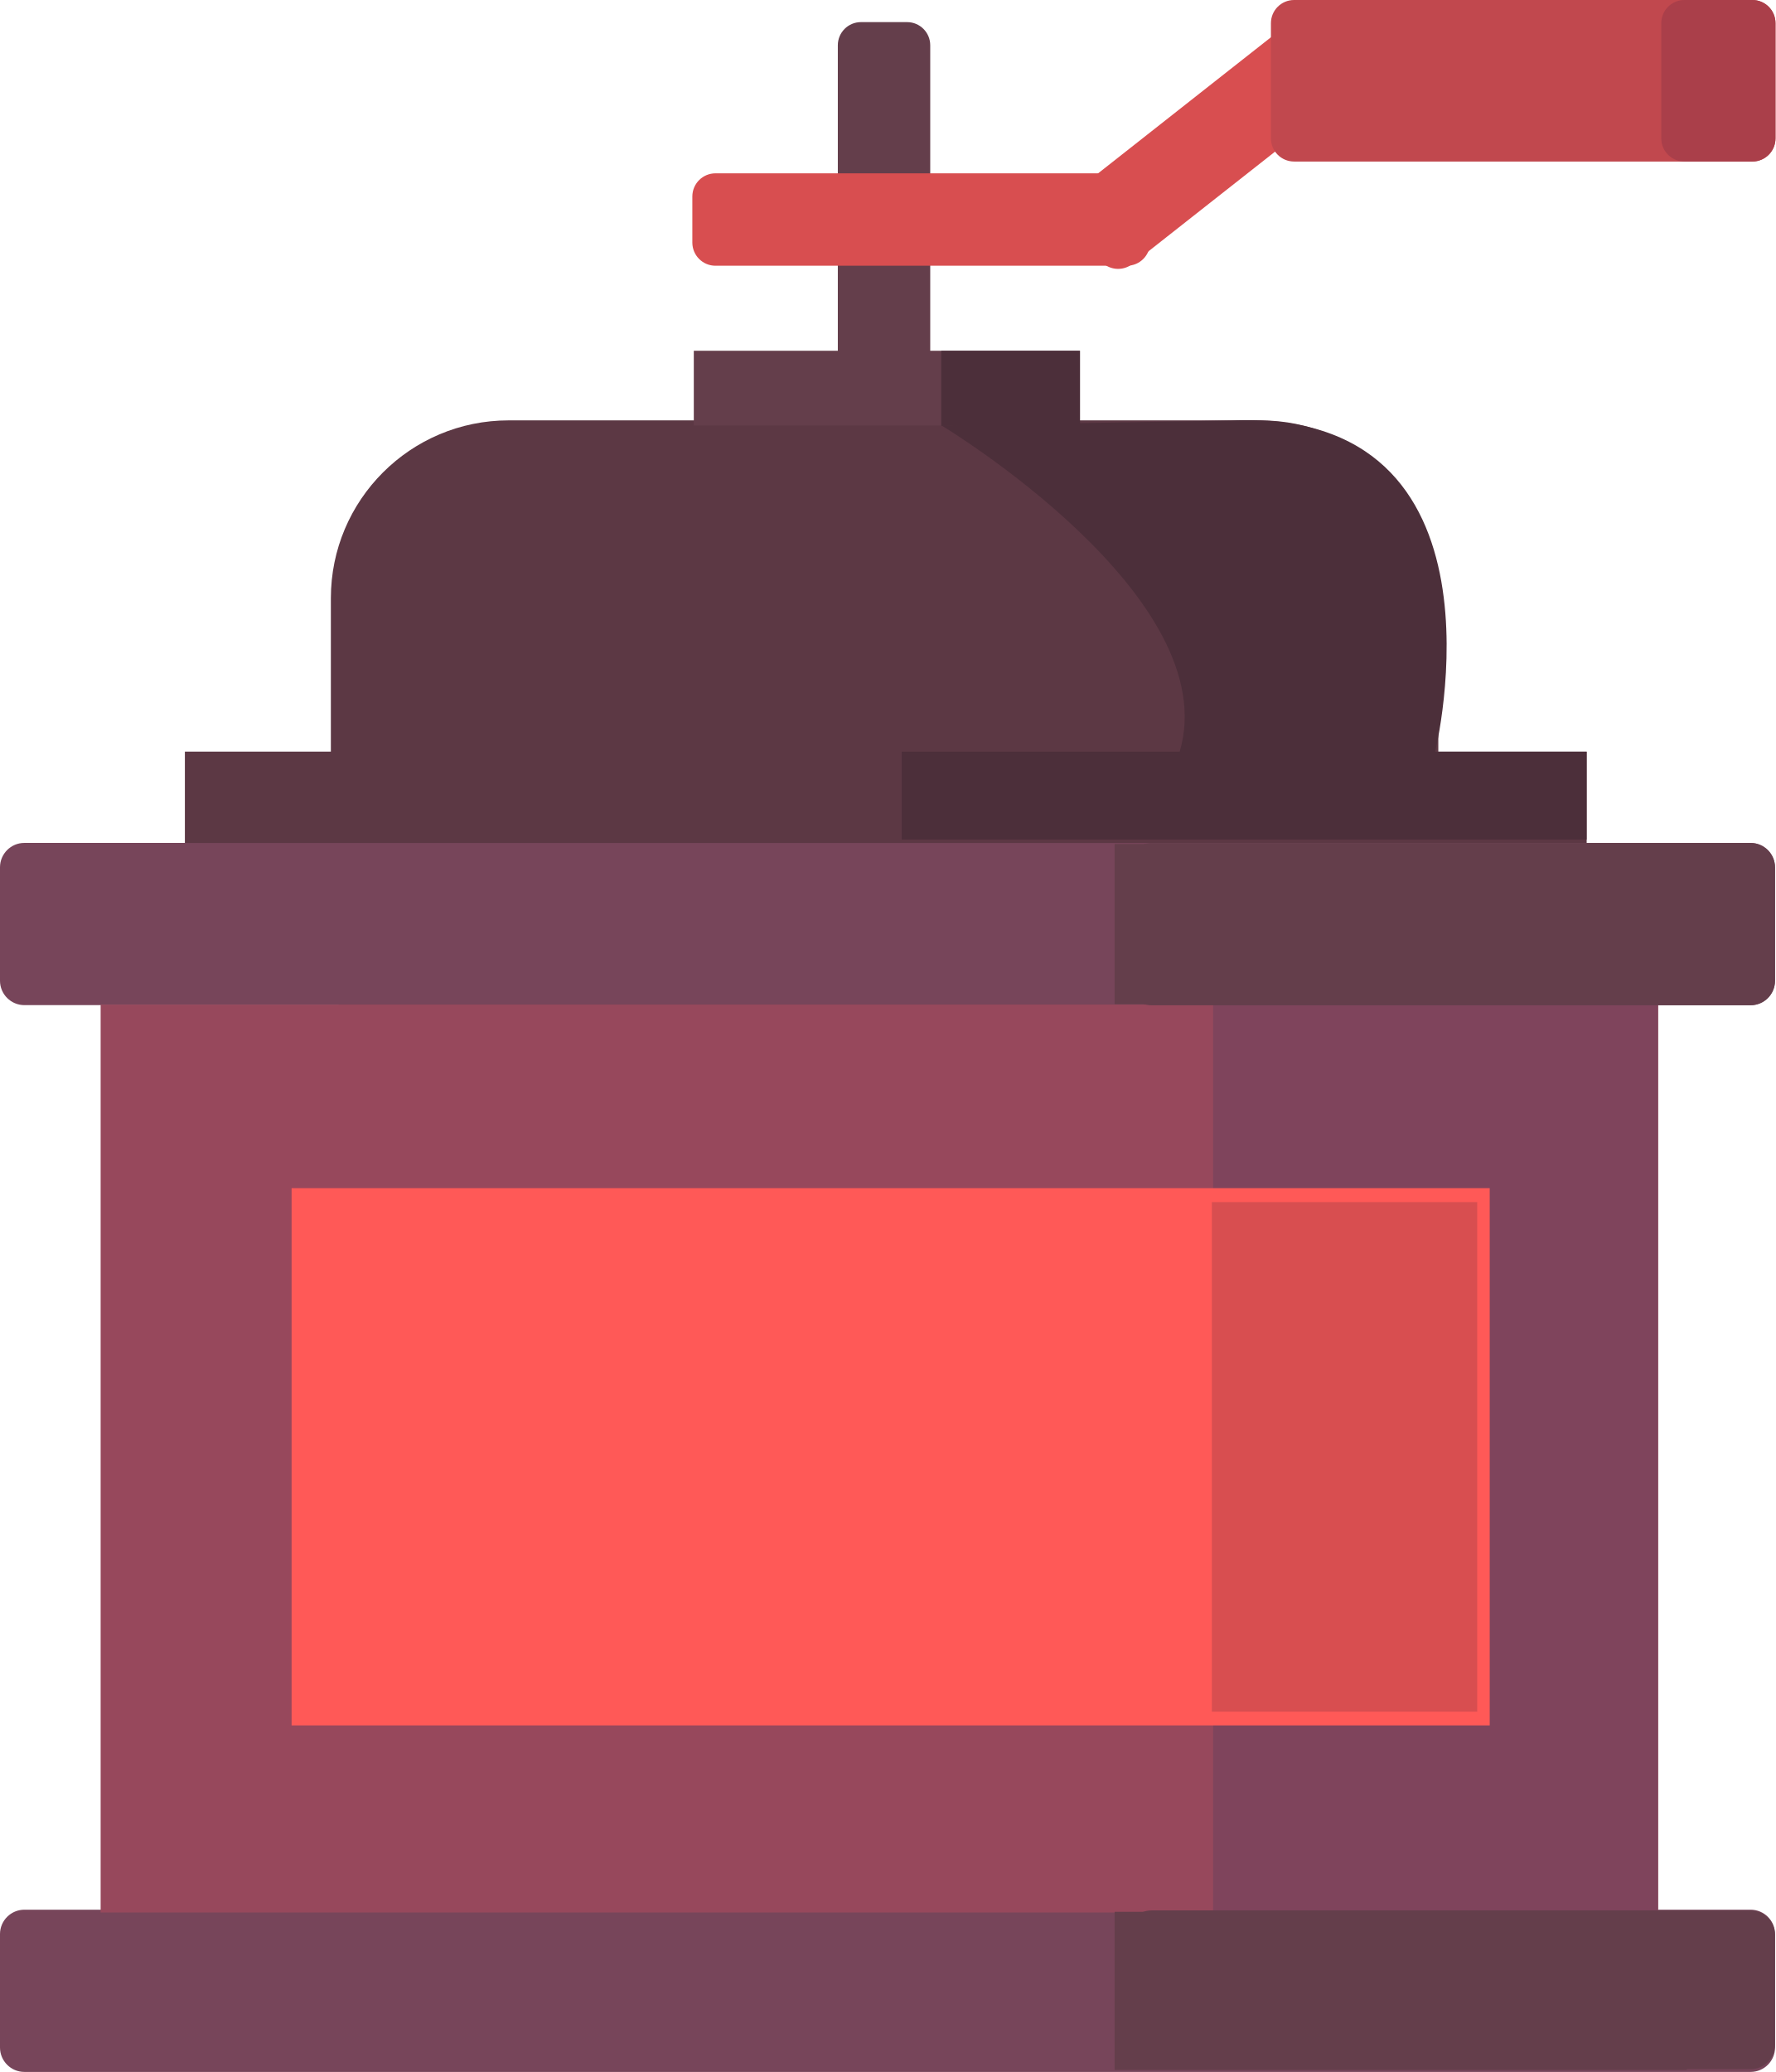
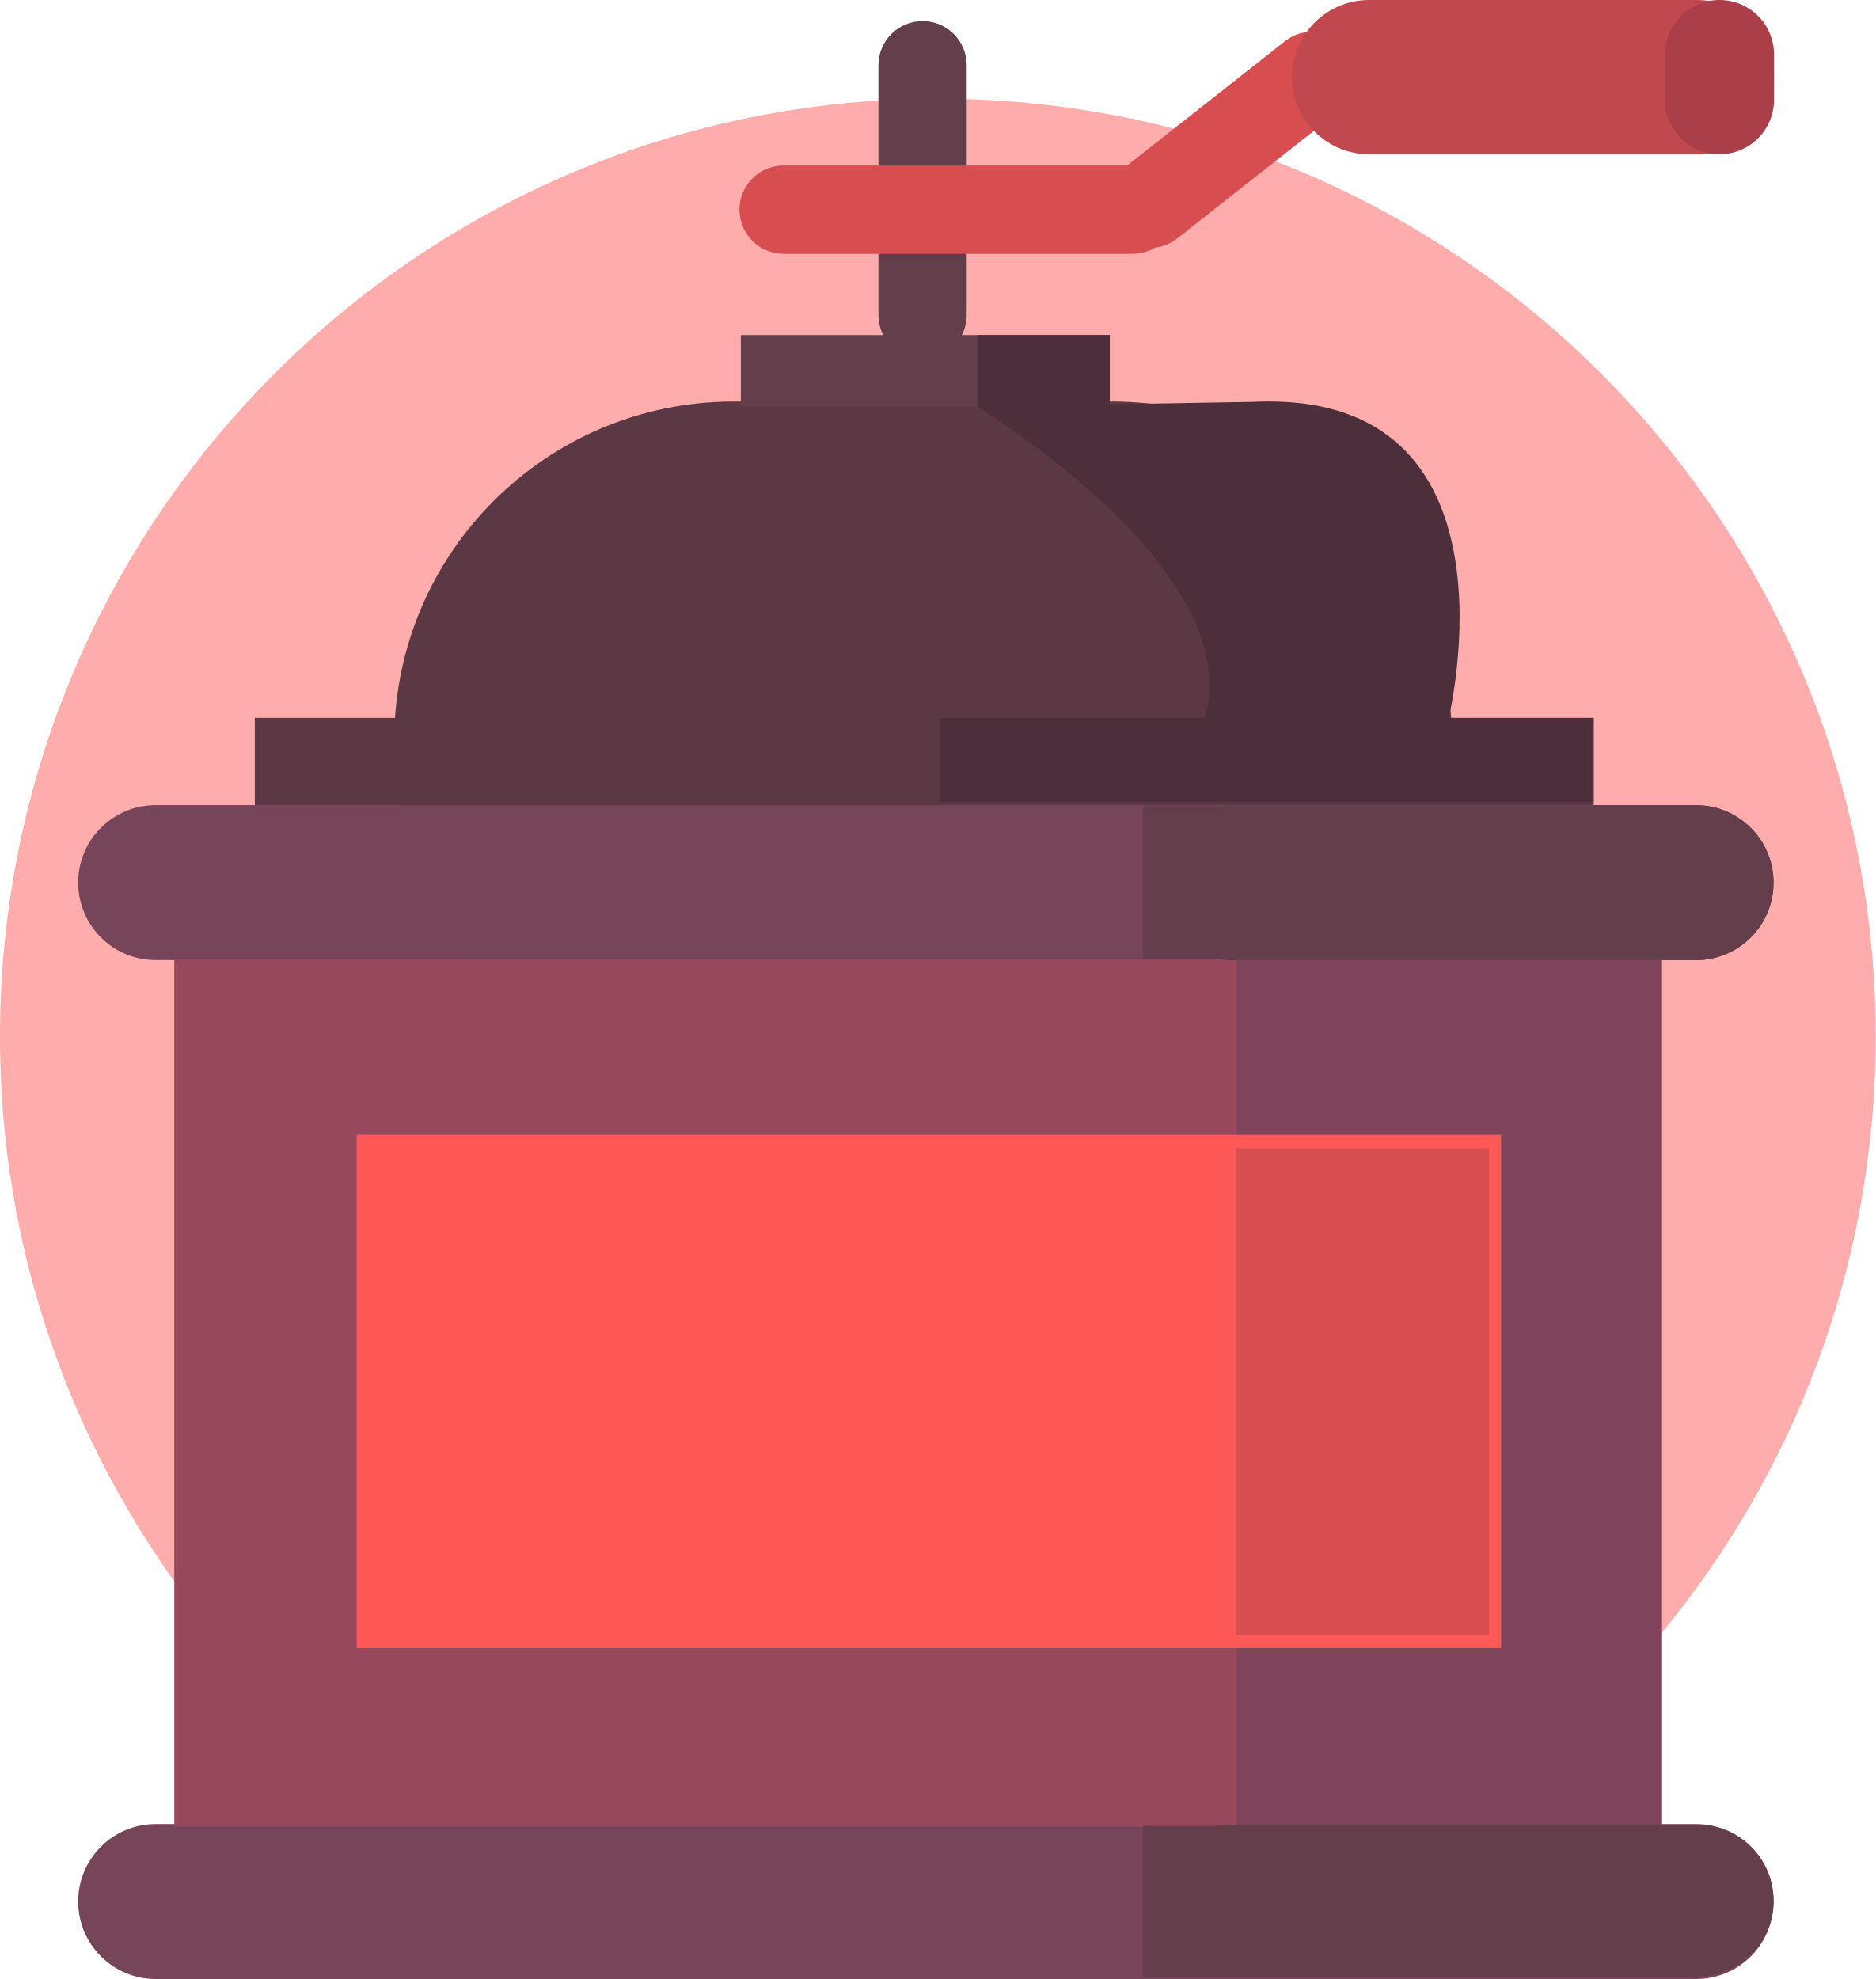
- <svg xmlns="http://www.w3.org/2000/svg" viewBox="0 0 254.58 297.07">
-   <defs>
-     <style>
-       .cls-1{fill:#5c3844;}.cls-2{fill:#77455a;}.cls-3{fill:#643e4b;}.cls-4{fill:#d84e50;}.cls-5{fill:#97485c;}.cls-6{fill:#7f445c;}.cls-7{fill:#ff5957;}.cls-8{fill:#4c2f3a;}.cls-9{fill:#c1484e;}.cls-10{fill:#aa3f4a;}
-     </style>
-   </defs>
-   <g id="Ebene_2" data-name="Ebene 2">
-     <g id="Ebene_1-2" data-name="Ebene 1">
-       <rect class="cls-1" x="47.44" y="60.27" width="158.79" height="101.92" rx="25.5" />
-       <rect class="cls-2" y="120.85" width="254.51" height="23.26" rx="3.5" />
-       <rect class="cls-2" y="273.8" width="254.51" height="23.26" rx="3.5" />
-       <rect class="cls-1" x="26.51" y="107.76" width="200.99" height="13.1" />
-       <rect class="cls-3" x="99.48" y="50.29" width="55.33" height="10.72" />
-       <rect class="cls-3" x="101.38" y="21.92" width="50.75" height="13.25" rx="3.32" transform="translate(155.3 -98.21) rotate(90)" />
-       <rect class="cls-4" x="99.27" y="24.85" width="65.63" height="13.25" rx="3.32" />
-       <rect class="cls-4" x="150.92" y="14.36" width="44.32" height="13.25" rx="3.32" transform="translate(24.1 111.55) rotate(-38.21)" />
-       <rect class="cls-5" x="14.43" y="144.03" width="223.32" height="130.17" />
-       <rect class="cls-6" x="173.94" y="143.57" width="63.78" height="130.56" />
-       <rect class="cls-7" x="41.81" y="170.35" width="171.79" height="77.03" />
-       <rect class="cls-4" x="173.76" y="172.35" width="38.05" height="73.06" />
-       <rect class="cls-3" x="161.62" y="120.87" width="92.88" height="23.26" rx="3.5" />
-       <rect class="cls-3" x="161.62" y="273.9" width="92.88" height="22.77" rx="3.5" />
-       <rect class="cls-8" x="129.29" y="107.77" width="98.2" height="12.6" />
-       <rect class="cls-8" x="134.96" y="50.29" width="19.9" height="10.77" />
-       <rect class="cls-3" x="159.82" y="121.01" width="82.03" height="22.97" />
-       <rect class="cls-3" x="159.82" y="274.1" width="82.03" height="22.67" />
-       <path class="cls-8" d="M135,61s40.81,24.55,34.13,46.83h36.64s12.13-49.47-29.3-47.54Z" />
-       <rect class="cls-9" x="182.23" width="72.35" height="23.16" rx="3.32" />
-       <rect class="cls-10" x="238.2" width="16.37" height="23.16" rx="3.32" />
+ <svg xmlns="http://www.w3.org/2000/svg" width="76" height="80.184" viewBox="0 0 76 80.184">
+   <g id="Gruppe_213" data-name="Gruppe 213" transform="translate(-29 -146)">
+     <circle id="Ellipse_368" data-name="Ellipse 368" cx="38" cy="38" r="38" transform="translate(29 150)" fill="#ff5957" opacity="0.494" />
+     <g id="Gruppe_194" data-name="Gruppe 194" transform="translate(-254.14 72.796)">
+       <rect id="Rechteck_2167" data-name="Rechteck 2167" width="42.859" height="27.511" rx="13.756" transform="translate(299.113 89.472)" fill="#5c3844" />
+       <rect id="Rechteck_2168" data-name="Rechteck 2168" width="68.696" height="6.279" rx="3.14" transform="translate(286.308 105.825)" fill="#77455a" />
+       <rect id="Rechteck_2169" data-name="Rechteck 2169" width="68.696" height="6.279" rx="3.14" transform="translate(286.308 147.109)" fill="#77455a" />
+       <rect id="Rechteck_2170" data-name="Rechteck 2170" width="54.251" height="3.535" transform="translate(293.465 102.29)" fill="#5c3844" />
+       <rect id="Rechteck_2171" data-name="Rechteck 2171" width="14.934" height="2.894" transform="translate(313.158 86.779)" fill="#643e4b" />
+       <rect id="Rechteck_2172" data-name="Rechteck 2172" width="13.699" height="3.577" rx="1.789" transform="translate(322.31 74.059) rotate(90)" fill="#643e4b" />
+       <rect id="Rechteck_2173" data-name="Rechteck 2173" width="17.715" height="3.577" rx="1.789" transform="translate(313.102 79.911)" fill="#d84e50" />
+       <rect id="Rechteck_2174" data-name="Rechteck 2174" width="11.962" height="3.577" rx="1.789" transform="translate(327.22 81.162) rotate(-38.21)" fill="#d84e50" />
+       <rect id="Rechteck_2175" data-name="Rechteck 2175" width="60.279" height="35.135" transform="translate(290.202 112.08)" fill="#97485c" />
+       <rect id="Rechteck_2176" data-name="Rechteck 2176" width="17.217" height="35.24" transform="translate(333.257 111.956)" fill="#7f445c" />
+       <g id="Gruppe_168" data-name="Gruppe 168" transform="translate(297.592 119.186)">
+         <rect id="Rechteck_2177" data-name="Rechteck 2177" width="46.369" height="20.793" transform="translate(0)" fill="#ff5957" />
+         <rect id="Rechteck_2178" data-name="Rechteck 2178" width="10.269" height="19.721" transform="translate(35.616 0.538)" fill="#d84e50" />
+       </g>
+       <rect id="Rechteck_2179" data-name="Rechteck 2179" width="25.071" height="6.279" rx="3.14" transform="translate(329.933 105.828)" fill="#643e4b" />
+       <rect id="Rechteck_2180" data-name="Rechteck 2180" width="25.071" height="6.145" rx="3.073" transform="translate(329.933 147.136)" fill="#643e4b" />
+       <rect id="Rechteck_2181" data-name="Rechteck 2181" width="26.506" height="3.402" transform="translate(321.205 102.293)" fill="#4c2f3a" />
+       <rect id="Rechteck_2182" data-name="Rechteck 2182" width="5.372" height="2.908" transform="translate(322.737 86.778)" fill="#4c2f3a" />
+       <rect id="Rechteck_2183" data-name="Rechteck 2183" width="22.14" height="6.2" transform="translate(329.446 105.867)" fill="#643e4b" />
+       <rect id="Rechteck_2184" data-name="Rechteck 2184" width="22.14" height="6.12" transform="translate(329.446 147.188)" fill="#643e4b" />
+       <path id="Pfad_1364" data-name="Pfad 1364" d="M421.262,133.673s11.014,6.627,9.21,12.641h9.89s3.275-13.354-7.908-12.834Z" transform="translate(-98.527 -43.995)" fill="#4c2f3a" />
+       <rect id="Rechteck_2185" data-name="Rechteck 2185" width="19.529" height="6.251" rx="3.125" transform="translate(335.494 73.204)" fill="#c1484e" />
+       <rect id="Rechteck_2186" data-name="Rechteck 2186" width="4.419" height="6.251" rx="2.21" transform="translate(350.604 73.204)" fill="#aa3f4a" />
    </g>
  </g>
</svg>
